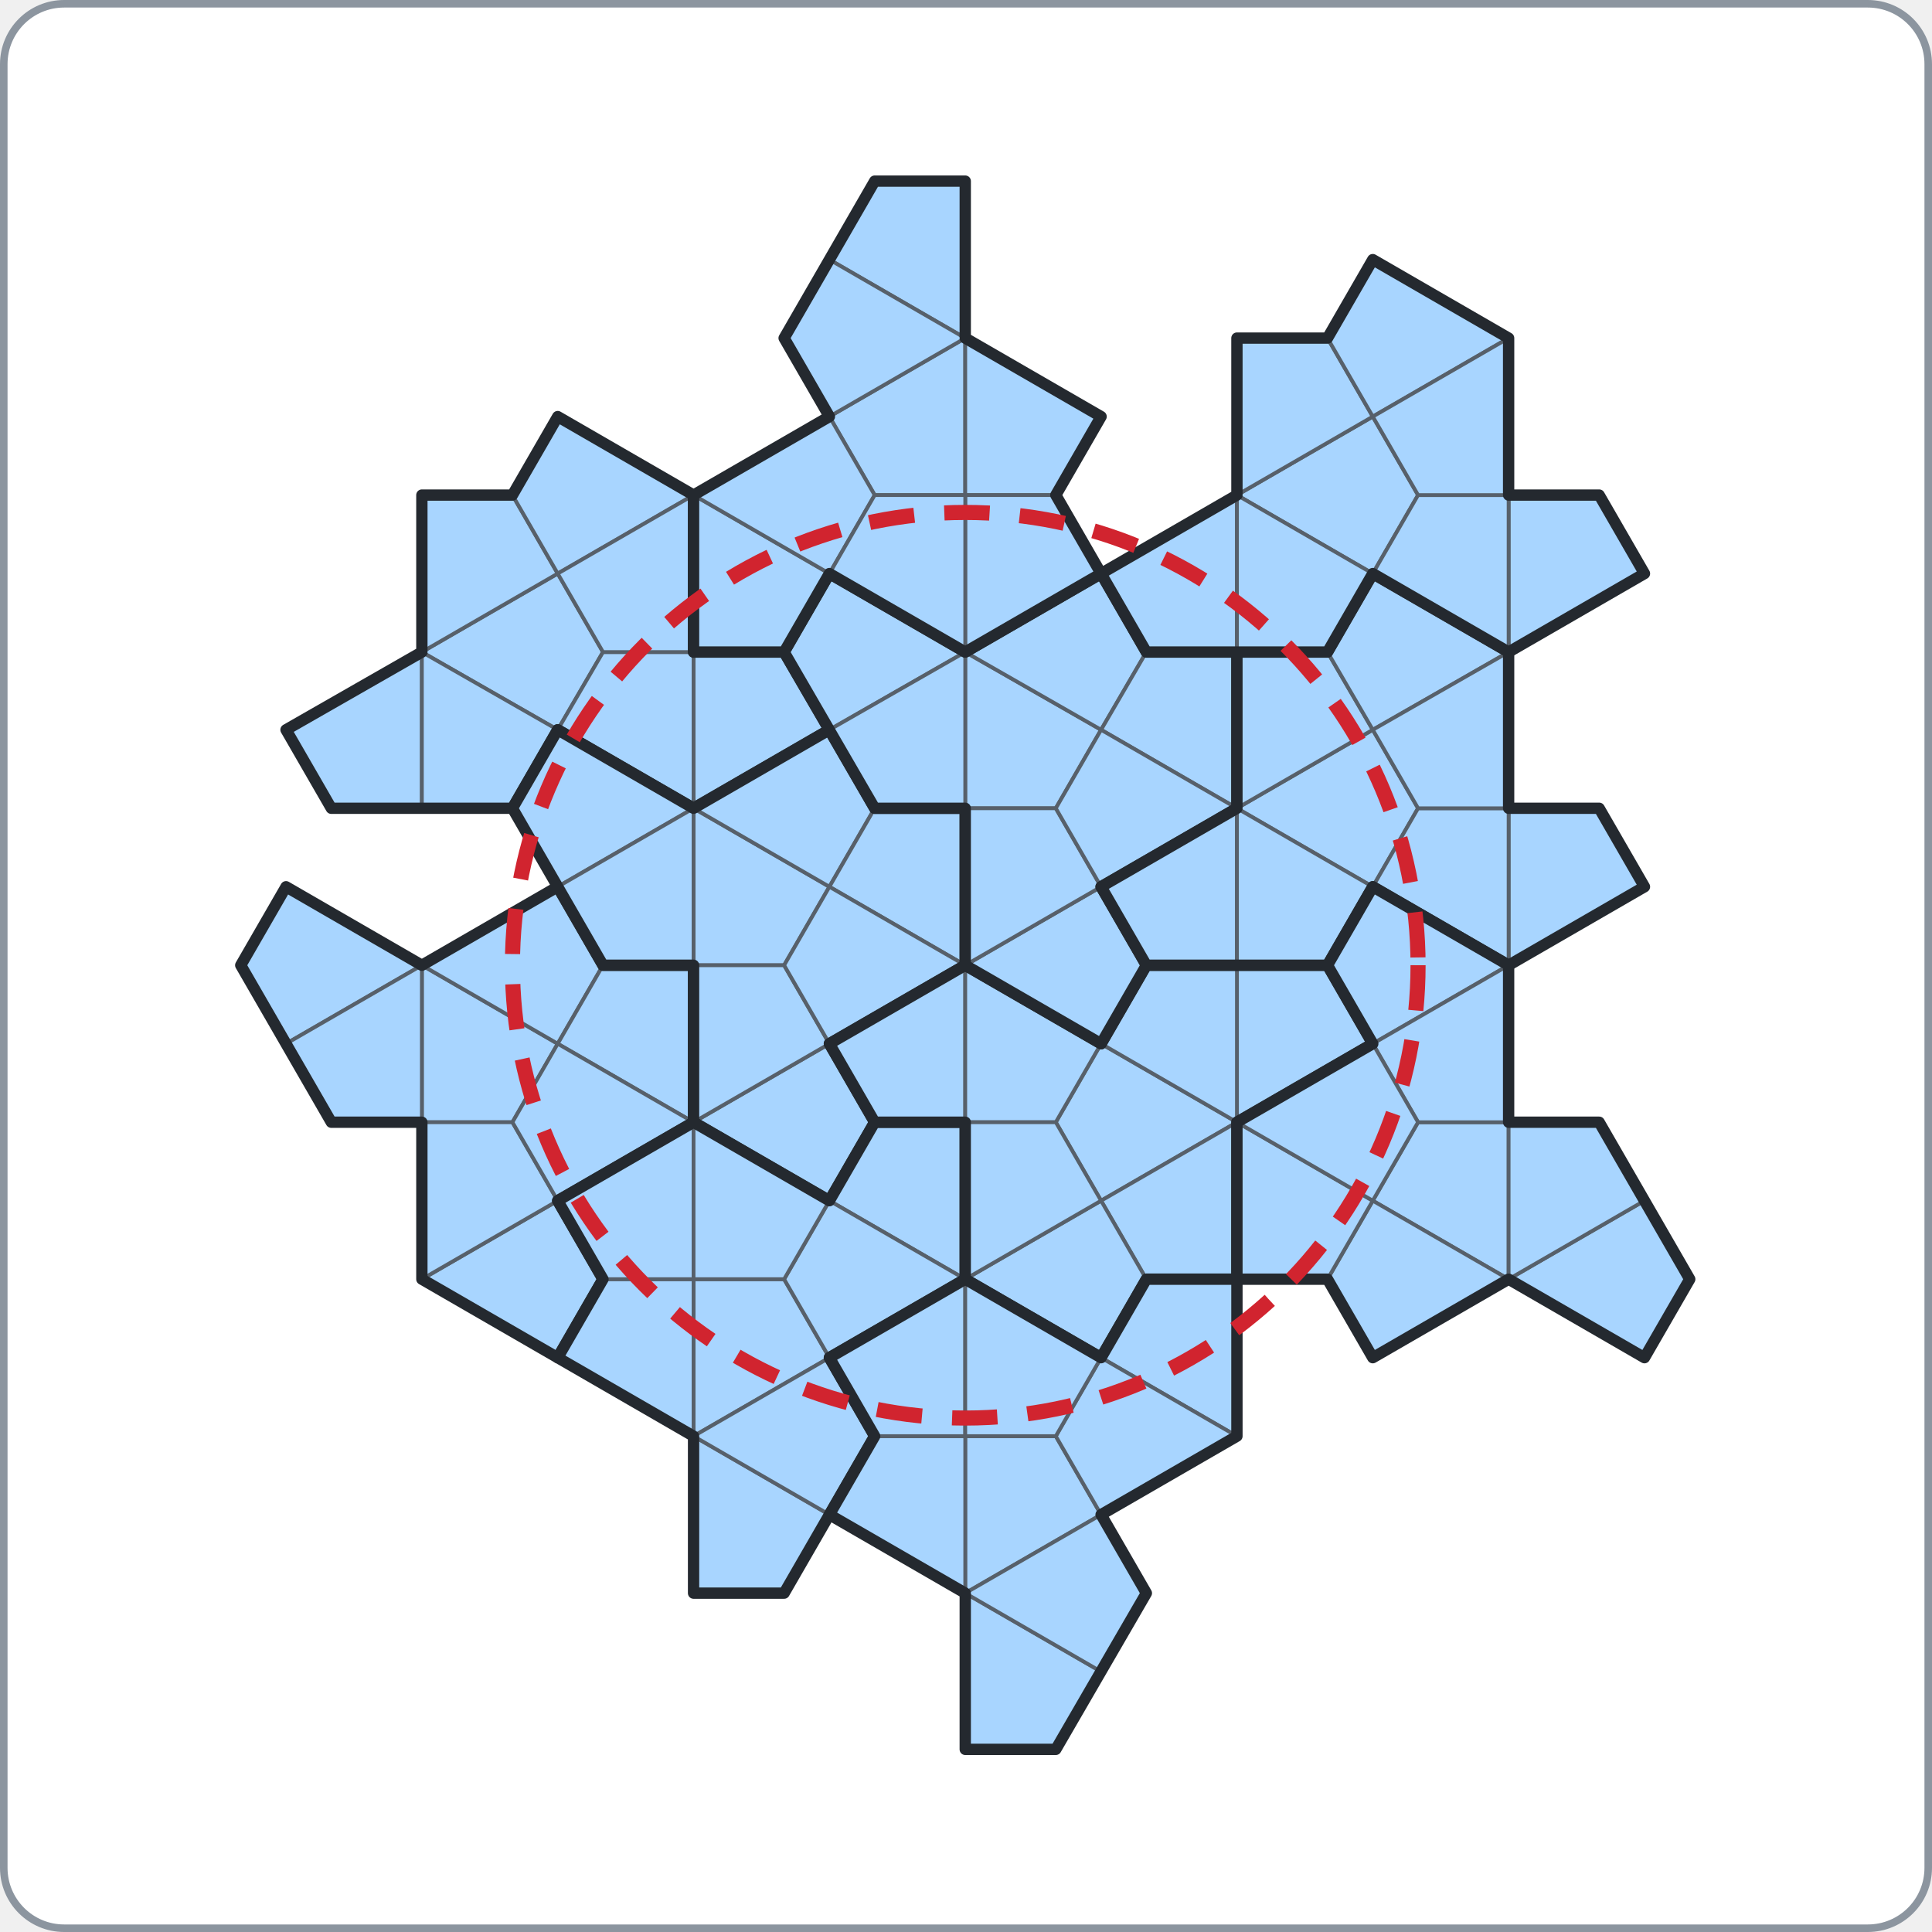
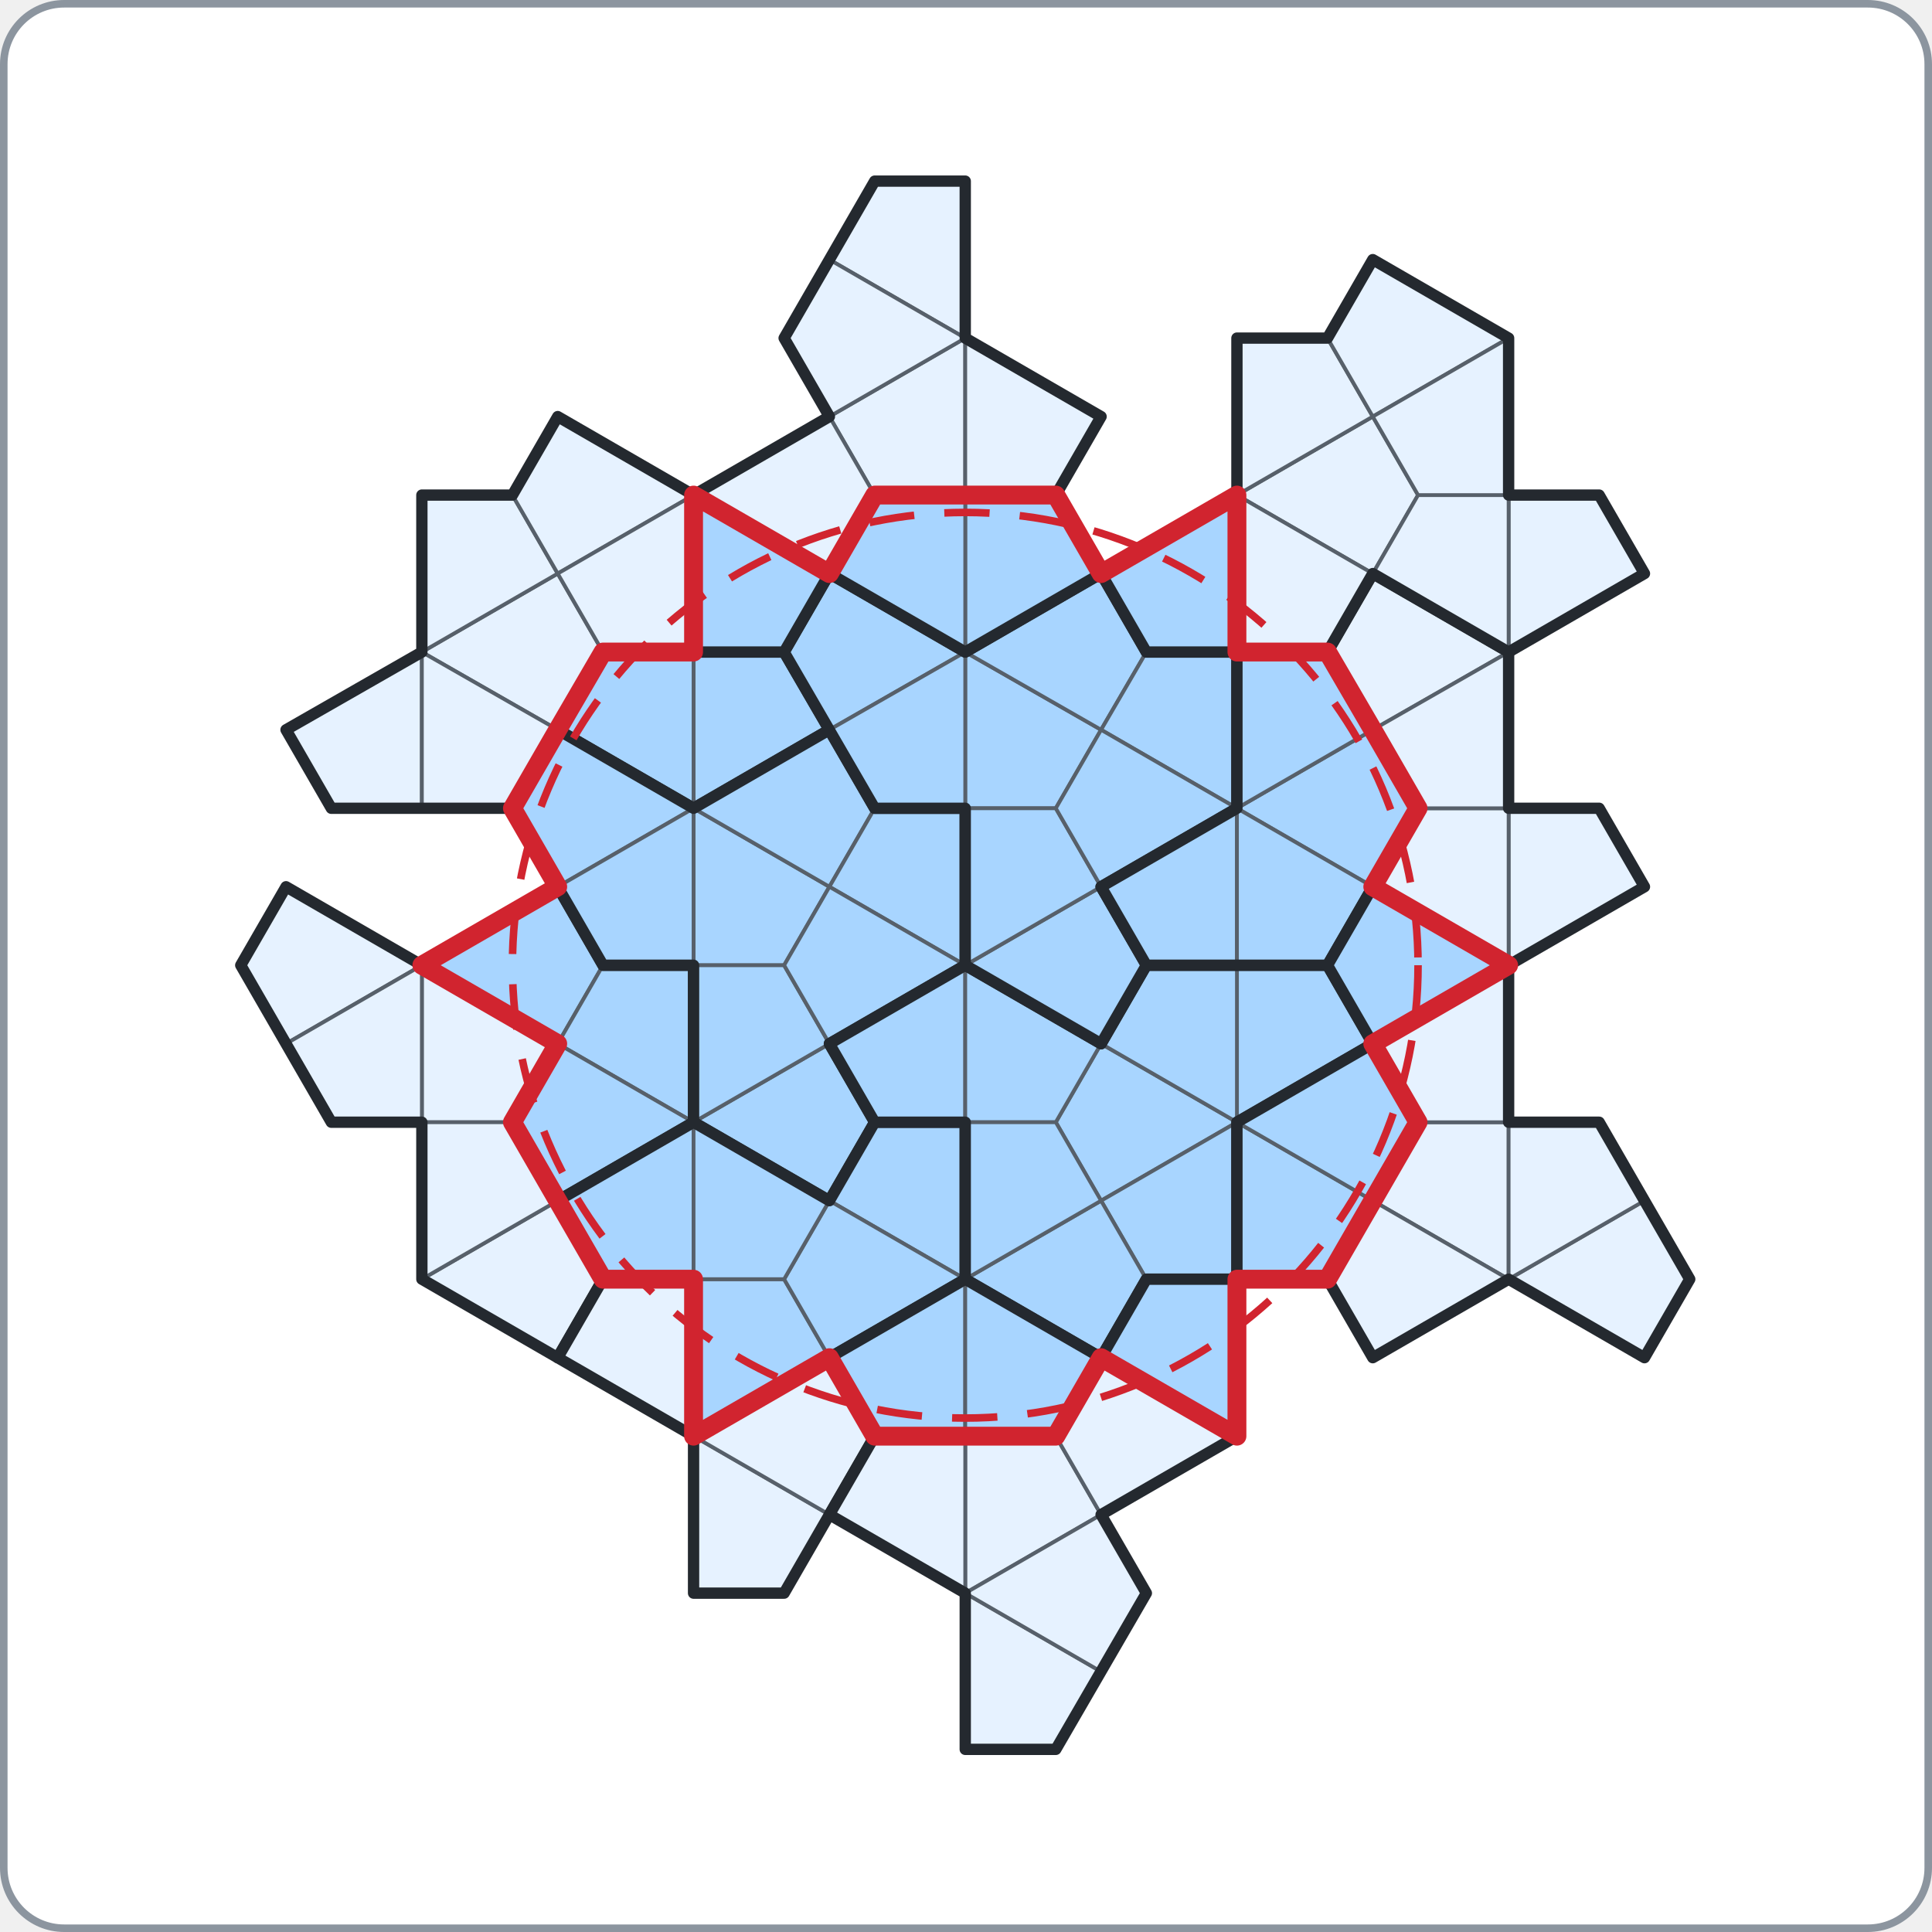
<svg xmlns="http://www.w3.org/2000/svg" viewBox="0 0 256 256" width="256" height="256" role="img" aria-label="11 hats covering a disk of radius 5, 0 of them reflected">
  <rect x="0.5" y="0.5" width="255" height="255" rx="8" fill="#ffffff" stroke="#8c959f" />
-   <polygon points="55.9,86.4 73.9,96.7 79.9,86.4 73.9,76.0" fill="#a8d5ff" stroke="#57606a" stroke-width="0.5" />
-   <polygon points="55.9,86.4 73.9,76.0 67.9,65.6 55.9,65.6" fill="#a8d5ff" stroke="#57606a" stroke-width="0.5" />
-   <polygon points="55.9,86.4 37.9,96.7 43.9,107.1 55.9,107.1" fill="#a8d5ff" stroke="#57606a" stroke-width="0.5" />
-   <polygon points="55.9,86.4 55.9,107.1 67.9,107.1 73.9,96.7" fill="#a8d5ff" stroke="#57606a" stroke-width="0.5" />
+   <polygon points="55.9,86.4 73.9,96.7 79.9,86.4 73.9,76.0" fill="#e6f2ff" stroke="#57606a" stroke-width="0.5" />
+   <polygon points="55.9,86.4 73.9,76.0 67.9,65.6 55.9,65.6" fill="#e6f2ff" stroke="#57606a" stroke-width="0.5" />
+   <polygon points="55.9,86.4 37.9,96.7 43.9,107.1 55.9,107.1" fill="#e6f2ff" stroke="#57606a" stroke-width="0.5" />
+   <polygon points="55.9,86.4 55.9,107.1 67.9,107.1 73.9,96.7" fill="#e6f2ff" stroke="#57606a" stroke-width="0.5" />
  <polygon points="91.9,107.1 109.9,96.7 103.9,86.4 91.9,86.4" fill="#a8d5ff" stroke="#57606a" stroke-width="0.5" />
  <polygon points="91.9,107.1 91.9,86.4 79.9,86.4 73.9,96.7" fill="#a8d5ff" stroke="#57606a" stroke-width="0.5" />
-   <polygon points="91.9,65.6 73.9,55.2 67.9,65.6 73.9,76.0" fill="#a8d5ff" stroke="#57606a" stroke-width="0.5" />
-   <polygon points="91.9,65.6 73.9,76.0 79.9,86.4 91.9,86.4" fill="#a8d5ff" stroke="#57606a" stroke-width="0.5" />
+   <polygon points="91.9,65.6 73.9,55.2 67.9,65.6 73.9,76.0" fill="#e6f2ff" stroke="#57606a" stroke-width="0.5" />
+   <polygon points="91.9,65.6 73.9,76.0 79.9,86.4 91.9,86.4" fill="#e6f2ff" stroke="#57606a" stroke-width="0.5" />
  <polygon points="55.9,86.4 37.9,96.7 43.9,107.1 67.9,107.1 73.9,96.7 91.9,107.1 109.9,96.7 103.9,86.4 91.9,86.4 91.9,65.6 73.9,55.2 67.9,65.6 55.9,65.6" fill="none" stroke="#24292f" stroke-width="1.5" stroke-linejoin="round" />
-   <polygon points="55.9,127.9 55.9,148.7 67.9,148.7 73.9,138.3" fill="#a8d5ff" stroke="#57606a" stroke-width="0.5" />
+   <polygon points="55.9,127.9 55.9,148.7 67.9,148.7 73.9,138.3" fill="#e6f2ff" stroke="#57606a" stroke-width="0.5" />
  <polygon points="55.9,127.9 73.9,138.3 79.9,127.9 73.9,117.5" fill="#a8d5ff" stroke="#57606a" stroke-width="0.5" />
-   <polygon points="55.9,127.9 37.9,117.5 31.9,127.9 37.9,138.3" fill="#a8d5ff" stroke="#57606a" stroke-width="0.5" />
-   <polygon points="55.9,127.9 37.9,138.3 43.9,148.7 55.9,148.7" fill="#a8d5ff" stroke="#57606a" stroke-width="0.5" />
-   <polygon points="55.9,169.5 73.9,179.9 79.9,169.5 73.9,159.1" fill="#a8d5ff" stroke="#57606a" stroke-width="0.5" />
-   <polygon points="55.9,169.5 73.9,159.1 67.9,148.7 55.9,148.7" fill="#a8d5ff" stroke="#57606a" stroke-width="0.5" />
+   <polygon points="55.9,127.9 37.9,117.5 31.9,127.9 37.9,138.3" fill="#e6f2ff" stroke="#57606a" stroke-width="0.5" />
+   <polygon points="55.9,127.9 37.9,138.3 43.9,148.7 55.9,148.7" fill="#e6f2ff" stroke="#57606a" stroke-width="0.5" />
+   <polygon points="55.9,169.5 73.9,179.9 79.9,169.5 73.9,159.1" fill="#e6f2ff" stroke="#57606a" stroke-width="0.5" />
+   <polygon points="55.9,169.5 73.9,159.1 67.9,148.7 55.9,148.7" fill="#e6f2ff" stroke="#57606a" stroke-width="0.5" />
  <polygon points="91.9,148.7 91.9,127.9 79.9,127.9 73.9,138.3" fill="#a8d5ff" stroke="#57606a" stroke-width="0.5" />
  <polygon points="91.9,148.7 73.9,138.3 67.9,148.7 73.9,159.1" fill="#a8d5ff" stroke="#57606a" stroke-width="0.5" />
  <polygon points="55.9,127.9 37.9,117.5 31.9,127.9 43.9,148.7 55.9,148.7 55.9,169.5 73.9,179.9 79.9,169.5 73.9,159.1 91.9,148.7 91.9,127.9 79.9,127.9 73.9,117.5" fill="none" stroke="#24292f" stroke-width="1.5" stroke-linejoin="round" />
  <polygon points="91.9,107.1 91.9,127.9 103.9,127.9 109.9,117.5" fill="#a8d5ff" stroke="#57606a" stroke-width="0.5" />
  <polygon points="91.9,107.1 109.9,117.5 115.9,107.1 109.9,96.7" fill="#a8d5ff" stroke="#57606a" stroke-width="0.5" />
  <polygon points="91.9,107.1 73.9,96.7 67.9,107.1 73.9,117.5" fill="#a8d5ff" stroke="#57606a" stroke-width="0.5" />
  <polygon points="91.9,107.1 73.9,117.5 79.9,127.9 91.9,127.9" fill="#a8d5ff" stroke="#57606a" stroke-width="0.5" />
  <polygon points="91.9,148.7 109.9,159.1 115.9,148.7 109.9,138.3" fill="#a8d5ff" stroke="#57606a" stroke-width="0.5" />
  <polygon points="91.9,148.7 109.9,138.3 103.9,127.9 91.9,127.9" fill="#a8d5ff" stroke="#57606a" stroke-width="0.5" />
  <polygon points="127.9,127.9 127.9,107.1 115.9,107.1 109.9,117.5" fill="#a8d5ff" stroke="#57606a" stroke-width="0.5" />
  <polygon points="127.9,127.9 109.9,117.5 103.9,127.9 109.9,138.3" fill="#a8d5ff" stroke="#57606a" stroke-width="0.5" />
  <polygon points="91.9,107.1 73.9,96.7 67.9,107.1 79.9,127.9 91.9,127.9 91.9,148.7 109.9,159.1 115.9,148.7 109.9,138.3 127.9,127.9 127.9,107.1 115.9,107.1 109.9,96.7" fill="none" stroke="#24292f" stroke-width="1.5" stroke-linejoin="round" />
  <polygon points="91.9,190.3 109.9,179.9 103.9,169.5 91.9,169.5" fill="#a8d5ff" stroke="#57606a" stroke-width="0.5" />
-   <polygon points="91.9,190.3 91.9,169.5 79.9,169.5 73.9,179.9" fill="#a8d5ff" stroke="#57606a" stroke-width="0.5" />
-   <polygon points="91.9,190.3 91.9,211.1 103.9,211.1 109.9,200.7" fill="#a8d5ff" stroke="#57606a" stroke-width="0.5" />
-   <polygon points="91.9,190.3 109.9,200.7 115.9,190.3 109.9,179.9" fill="#a8d5ff" stroke="#57606a" stroke-width="0.5" />
+   <polygon points="91.9,190.3 91.9,169.5 79.9,169.5 73.9,179.9" fill="#e6f2ff" stroke="#57606a" stroke-width="0.5" />
+   <polygon points="91.9,190.3 91.9,211.1 103.9,211.1 109.9,200.7" fill="#e6f2ff" stroke="#57606a" stroke-width="0.5" />
+   <polygon points="91.9,190.3 109.9,200.7 115.9,190.3 109.9,179.9" fill="#e6f2ff" stroke="#57606a" stroke-width="0.5" />
  <polygon points="127.9,169.5 127.9,148.7 115.9,148.7 109.9,159.1" fill="#a8d5ff" stroke="#57606a" stroke-width="0.5" />
  <polygon points="127.9,169.5 109.9,159.1 103.9,169.5 109.9,179.9" fill="#a8d5ff" stroke="#57606a" stroke-width="0.5" />
  <polygon points="91.9,148.7 73.9,159.1 79.9,169.5 91.9,169.5" fill="#a8d5ff" stroke="#57606a" stroke-width="0.5" />
  <polygon points="91.9,148.7 91.9,169.5 103.9,169.5 109.9,159.1" fill="#a8d5ff" stroke="#57606a" stroke-width="0.5" />
  <polygon points="91.9,190.3 91.9,211.1 103.9,211.1 115.9,190.3 109.9,179.9 127.9,169.5 127.9,148.7 115.9,148.7 109.9,159.1 91.9,148.7 73.9,159.1 79.9,169.5 73.9,179.9" fill="none" stroke="#24292f" stroke-width="1.5" stroke-linejoin="round" />
  <polygon points="163.9,148.7 145.9,138.3 139.9,148.7 145.9,159.1" fill="#a8d5ff" stroke="#57606a" stroke-width="0.5" />
  <polygon points="163.9,148.7 145.9,159.1 151.9,169.5 163.9,169.5" fill="#a8d5ff" stroke="#57606a" stroke-width="0.5" />
  <polygon points="163.9,148.7 181.9,138.3 175.9,127.9 163.9,127.9" fill="#a8d5ff" stroke="#57606a" stroke-width="0.5" />
  <polygon points="163.9,148.7 163.9,127.9 151.9,127.9 145.9,138.3" fill="#a8d5ff" stroke="#57606a" stroke-width="0.5" />
  <polygon points="127.9,127.9 109.9,138.3 115.9,148.7 127.9,148.7" fill="#a8d5ff" stroke="#57606a" stroke-width="0.5" />
  <polygon points="127.9,127.9 127.9,148.7 139.9,148.7 145.9,138.3" fill="#a8d5ff" stroke="#57606a" stroke-width="0.5" />
  <polygon points="127.9,169.5 145.9,179.9 151.9,169.5 145.9,159.1" fill="#a8d5ff" stroke="#57606a" stroke-width="0.5" />
  <polygon points="127.9,169.5 145.9,159.1 139.9,148.7 127.9,148.7" fill="#a8d5ff" stroke="#57606a" stroke-width="0.5" />
  <polygon points="163.9,148.7 181.9,138.3 175.9,127.9 151.9,127.9 145.9,138.3 127.9,127.9 109.9,138.3 115.9,148.7 127.9,148.7 127.9,169.5 145.9,179.9 151.9,169.5 163.9,169.5" fill="none" stroke="#24292f" stroke-width="1.5" stroke-linejoin="round" />
-   <polygon points="127.9,211.1 145.9,200.7 139.9,190.3 127.9,190.3" fill="#a8d5ff" stroke="#57606a" stroke-width="0.5" />
-   <polygon points="127.9,211.1 127.9,190.3 115.9,190.3 109.9,200.7" fill="#a8d5ff" stroke="#57606a" stroke-width="0.5" />
-   <polygon points="127.9,211.1 127.9,231.8 139.9,231.8 145.9,221.5" fill="#a8d5ff" stroke="#57606a" stroke-width="0.5" />
-   <polygon points="127.9,211.1 145.9,221.5 151.9,211.1 145.9,200.7" fill="#a8d5ff" stroke="#57606a" stroke-width="0.5" />
+   <polygon points="127.9,211.1 145.9,200.7 139.9,190.3 127.9,190.3" fill="#e6f2ff" stroke="#57606a" stroke-width="0.5" />
+   <polygon points="127.9,211.1 127.9,190.3 115.9,190.3 109.9,200.7" fill="#e6f2ff" stroke="#57606a" stroke-width="0.5" />
+   <polygon points="127.9,211.1 127.9,231.8 139.9,231.8 145.9,221.5" fill="#e6f2ff" stroke="#57606a" stroke-width="0.5" />
+   <polygon points="127.9,211.1 145.9,221.5 151.9,211.1 145.9,200.7" fill="#e6f2ff" stroke="#57606a" stroke-width="0.5" />
  <polygon points="163.9,190.3 163.9,169.5 151.9,169.5 145.9,179.9" fill="#a8d5ff" stroke="#57606a" stroke-width="0.5" />
-   <polygon points="163.9,190.3 145.9,179.9 139.9,190.3 145.9,200.7" fill="#a8d5ff" stroke="#57606a" stroke-width="0.5" />
+   <polygon points="163.9,190.3 145.9,179.9 139.9,190.3 145.9,200.7" fill="#e6f2ff" stroke="#57606a" stroke-width="0.5" />
  <polygon points="127.9,169.5 109.9,179.9 115.9,190.3 127.9,190.3" fill="#a8d5ff" stroke="#57606a" stroke-width="0.5" />
  <polygon points="127.9,169.5 127.9,190.3 139.9,190.3 145.9,179.9" fill="#a8d5ff" stroke="#57606a" stroke-width="0.5" />
  <polygon points="127.9,211.1 127.9,231.8 139.9,231.8 151.9,211.1 145.9,200.7 163.9,190.3 163.9,169.5 151.9,169.5 145.9,179.9 127.9,169.5 109.9,179.9 115.9,190.3 109.9,200.7" fill="none" stroke="#24292f" stroke-width="1.5" stroke-linejoin="round" />
  <polygon points="127.9,86.4 127.9,107.1 139.9,107.1 145.9,96.7" fill="#a8d5ff" stroke="#57606a" stroke-width="0.5" />
  <polygon points="127.9,86.4 145.9,96.7 151.9,86.4 145.9,76.0" fill="#a8d5ff" stroke="#57606a" stroke-width="0.5" />
  <polygon points="127.9,86.4 109.9,76.0 103.9,86.4 109.9,96.7" fill="#a8d5ff" stroke="#57606a" stroke-width="0.5" />
  <polygon points="127.9,86.4 109.9,96.7 115.9,107.1 127.9,107.1" fill="#a8d5ff" stroke="#57606a" stroke-width="0.5" />
  <polygon points="127.9,127.9 145.9,138.3 151.9,127.9 145.9,117.5" fill="#a8d5ff" stroke="#57606a" stroke-width="0.5" />
  <polygon points="127.9,127.9 145.9,117.5 139.9,107.1 127.9,107.1" fill="#a8d5ff" stroke="#57606a" stroke-width="0.5" />
  <polygon points="163.9,107.1 163.9,86.4 151.9,86.4 145.9,96.7" fill="#a8d5ff" stroke="#57606a" stroke-width="0.5" />
  <polygon points="163.9,107.1 145.9,96.7 139.9,107.1 145.9,117.5" fill="#a8d5ff" stroke="#57606a" stroke-width="0.5" />
  <polygon points="127.9,86.4 109.9,76.0 103.9,86.4 115.9,107.1 127.9,107.1 127.9,127.9 145.9,138.3 151.9,127.9 145.9,117.5 163.9,107.1 163.9,86.4 151.9,86.4 145.9,76.0" fill="none" stroke="#24292f" stroke-width="1.5" stroke-linejoin="round" />
-   <polygon points="127.9,44.8 109.9,55.2 115.9,65.6 127.9,65.6" fill="#a8d5ff" stroke="#57606a" stroke-width="0.5" />
-   <polygon points="127.9,44.8 127.9,65.6 139.9,65.6 145.9,55.2" fill="#a8d5ff" stroke="#57606a" stroke-width="0.5" />
-   <polygon points="127.9,44.8 127.9,24.0 115.9,24.0 109.9,34.4" fill="#a8d5ff" stroke="#57606a" stroke-width="0.5" />
-   <polygon points="127.9,44.8 109.9,34.4 103.9,44.8 109.9,55.2" fill="#a8d5ff" stroke="#57606a" stroke-width="0.5" />
+   <polygon points="127.9,44.8 109.9,55.2 115.9,65.6 127.9,65.6" fill="#e6f2ff" stroke="#57606a" stroke-width="0.5" />
+   <polygon points="127.9,44.8 127.9,65.6 139.9,65.6 145.9,55.2" fill="#e6f2ff" stroke="#57606a" stroke-width="0.5" />
+   <polygon points="127.9,44.8 127.9,24.0 115.9,24.0 109.9,34.4" fill="#e6f2ff" stroke="#57606a" stroke-width="0.5" />
+   <polygon points="127.9,44.8 109.9,34.4 103.9,44.8 109.9,55.2" fill="#e6f2ff" stroke="#57606a" stroke-width="0.5" />
  <polygon points="91.9,65.6 91.9,86.4 103.9,86.4 109.9,76.0" fill="#a8d5ff" stroke="#57606a" stroke-width="0.5" />
-   <polygon points="91.9,65.6 109.9,76.0 115.9,65.6 109.9,55.2" fill="#a8d5ff" stroke="#57606a" stroke-width="0.5" />
+   <polygon points="91.9,65.6 109.9,76.0 115.9,65.6 109.9,55.2" fill="#e6f2ff" stroke="#57606a" stroke-width="0.5" />
  <polygon points="127.9,86.4 145.9,76.0 139.9,65.6 127.9,65.6" fill="#a8d5ff" stroke="#57606a" stroke-width="0.5" />
  <polygon points="127.9,86.4 127.9,65.6 115.9,65.6 109.9,76.0" fill="#a8d5ff" stroke="#57606a" stroke-width="0.5" />
  <polygon points="127.9,44.8 127.9,24.0 115.9,24.0 103.9,44.8 109.9,55.2 91.9,65.6 91.9,86.4 103.9,86.4 109.9,76.0 127.9,86.4 145.9,76.0 139.9,65.6 145.9,55.2" fill="none" stroke="#24292f" stroke-width="1.5" stroke-linejoin="round" />
  <polygon points="163.9,107.1 181.9,117.5 187.9,107.1 181.9,96.7" fill="#a8d5ff" stroke="#57606a" stroke-width="0.5" />
  <polygon points="163.9,107.1 181.9,96.7 175.9,86.4 163.9,86.4" fill="#a8d5ff" stroke="#57606a" stroke-width="0.5" />
  <polygon points="163.9,107.1 145.9,117.5 151.9,127.9 163.9,127.9" fill="#a8d5ff" stroke="#57606a" stroke-width="0.5" />
  <polygon points="163.9,107.1 163.9,127.9 175.9,127.9 181.9,117.5" fill="#a8d5ff" stroke="#57606a" stroke-width="0.5" />
-   <polygon points="199.9,127.9 217.9,117.5 211.9,107.1 199.9,107.1" fill="#a8d5ff" stroke="#57606a" stroke-width="0.5" />
-   <polygon points="199.9,127.9 199.9,107.1 187.9,107.1 181.9,117.5" fill="#a8d5ff" stroke="#57606a" stroke-width="0.5" />
-   <polygon points="199.9,86.4 181.9,76.0 175.9,86.4 181.9,96.7" fill="#a8d5ff" stroke="#57606a" stroke-width="0.5" />
-   <polygon points="199.9,86.4 181.9,96.7 187.9,107.1 199.9,107.1" fill="#a8d5ff" stroke="#57606a" stroke-width="0.5" />
+   <polygon points="199.9,127.9 217.9,117.5 211.9,107.1 199.9,107.1" fill="#e6f2ff" stroke="#57606a" stroke-width="0.5" />
+   <polygon points="199.9,127.9 199.9,107.1 187.9,107.1 181.9,117.5" fill="#e6f2ff" stroke="#57606a" stroke-width="0.5" />
+   <polygon points="199.9,86.4 181.9,76.0 175.9,86.4 181.9,96.7" fill="#e6f2ff" stroke="#57606a" stroke-width="0.5" />
+   <polygon points="199.9,86.4 181.9,96.7 187.9,107.1 199.9,107.1" fill="#e6f2ff" stroke="#57606a" stroke-width="0.5" />
  <polygon points="163.9,107.1 145.9,117.5 151.9,127.9 175.9,127.9 181.9,117.5 199.9,127.9 217.9,117.5 211.9,107.1 199.9,107.1 199.9,86.4 181.9,76.0 175.9,86.4 163.9,86.4" fill="none" stroke="#24292f" stroke-width="1.5" stroke-linejoin="round" />
-   <polygon points="199.9,169.5 199.9,148.7 187.9,148.7 181.9,159.1" fill="#a8d5ff" stroke="#57606a" stroke-width="0.5" />
-   <polygon points="199.9,169.5 181.9,159.1 175.9,169.5 181.9,179.9" fill="#a8d5ff" stroke="#57606a" stroke-width="0.5" />
-   <polygon points="199.9,169.5 217.9,179.9 223.9,169.5 217.9,159.1" fill="#a8d5ff" stroke="#57606a" stroke-width="0.5" />
-   <polygon points="199.9,169.5 217.9,159.1 211.9,148.7 199.9,148.7" fill="#a8d5ff" stroke="#57606a" stroke-width="0.5" />
+   <polygon points="199.9,169.5 199.9,148.7 187.9,148.7 181.9,159.1" fill="#e6f2ff" stroke="#57606a" stroke-width="0.5" />
+   <polygon points="199.9,169.5 181.9,159.1 175.9,169.5 181.9,179.9" fill="#e6f2ff" stroke="#57606a" stroke-width="0.5" />
+   <polygon points="199.9,169.5 217.9,179.9 223.9,169.5 217.9,159.1" fill="#e6f2ff" stroke="#57606a" stroke-width="0.5" />
+   <polygon points="199.9,169.5 217.9,159.1 211.9,148.7 199.9,148.7" fill="#e6f2ff" stroke="#57606a" stroke-width="0.5" />
  <polygon points="199.9,127.9 181.9,117.5 175.9,127.9 181.9,138.3" fill="#a8d5ff" stroke="#57606a" stroke-width="0.5" />
-   <polygon points="199.9,127.9 181.9,138.3 187.9,148.7 199.9,148.7" fill="#a8d5ff" stroke="#57606a" stroke-width="0.5" />
+   <polygon points="199.9,127.9 181.9,138.3 187.9,148.7 199.9,148.7" fill="#e6f2ff" stroke="#57606a" stroke-width="0.5" />
  <polygon points="163.9,148.7 163.9,169.5 175.9,169.5 181.9,159.1" fill="#a8d5ff" stroke="#57606a" stroke-width="0.5" />
  <polygon points="163.9,148.7 181.9,159.1 187.9,148.7 181.9,138.3" fill="#a8d5ff" stroke="#57606a" stroke-width="0.5" />
  <polygon points="199.9,169.5 217.9,179.9 223.9,169.5 211.9,148.7 199.9,148.7 199.9,127.9 181.9,117.5 175.9,127.9 181.9,138.3 163.9,148.7 163.9,169.5 175.9,169.5 181.9,179.9" fill="none" stroke="#24292f" stroke-width="1.5" stroke-linejoin="round" />
-   <polygon points="163.9,65.6 181.9,76.0 187.9,65.6 181.9,55.2" fill="#a8d5ff" stroke="#57606a" stroke-width="0.5" />
-   <polygon points="163.9,65.6 181.9,55.2 175.9,44.8 163.9,44.8" fill="#a8d5ff" stroke="#57606a" stroke-width="0.5" />
+   <polygon points="163.9,65.6 181.9,76.0 187.9,65.6 181.9,55.2" fill="#e6f2ff" stroke="#57606a" stroke-width="0.5" />
+   <polygon points="163.9,65.6 181.9,55.2 175.9,44.8 163.9,44.8" fill="#e6f2ff" stroke="#57606a" stroke-width="0.5" />
  <polygon points="163.9,65.6 145.9,76.0 151.9,86.4 163.9,86.4" fill="#a8d5ff" stroke="#57606a" stroke-width="0.5" />
-   <polygon points="163.9,65.6 163.9,86.4 175.9,86.4 181.9,76.0" fill="#a8d5ff" stroke="#57606a" stroke-width="0.5" />
-   <polygon points="199.9,86.4 217.9,76.0 211.9,65.6 199.9,65.6" fill="#a8d5ff" stroke="#57606a" stroke-width="0.5" />
-   <polygon points="199.9,86.4 199.9,65.6 187.9,65.6 181.9,76.0" fill="#a8d5ff" stroke="#57606a" stroke-width="0.5" />
-   <polygon points="199.9,44.8 181.9,34.4 175.9,44.8 181.9,55.2" fill="#a8d5ff" stroke="#57606a" stroke-width="0.5" />
-   <polygon points="199.9,44.8 181.9,55.2 187.9,65.6 199.9,65.6" fill="#a8d5ff" stroke="#57606a" stroke-width="0.5" />
+   <polygon points="163.9,65.6 163.9,86.4 175.9,86.4 181.9,76.0" fill="#e6f2ff" stroke="#57606a" stroke-width="0.5" />
+   <polygon points="199.9,86.4 217.9,76.0 211.9,65.6 199.9,65.6" fill="#e6f2ff" stroke="#57606a" stroke-width="0.5" />
+   <polygon points="199.9,86.4 199.9,65.6 187.9,65.6 181.9,76.0" fill="#e6f2ff" stroke="#57606a" stroke-width="0.5" />
+   <polygon points="199.9,44.8 181.9,34.4 175.9,44.8 181.9,55.2" fill="#e6f2ff" stroke="#57606a" stroke-width="0.5" />
+   <polygon points="199.9,44.8 181.9,55.2 187.9,65.6 199.9,65.6" fill="#e6f2ff" stroke="#57606a" stroke-width="0.5" />
  <polygon points="163.9,65.6 145.9,76.0 151.9,86.4 175.9,86.4 181.9,76.0 199.9,86.4 217.9,76.0 211.9,65.6 199.9,65.6 199.9,44.8 181.9,34.4 175.9,44.8 163.9,44.8" fill="none" stroke="#24292f" stroke-width="1.5" stroke-linejoin="round" />
-   <circle cx="127.9" cy="127.9" r="60.0" fill="none" stroke="#d1242f" stroke-width="2" stroke-dasharray="6 4" />
+   <path d="M79.9,86.4 91.9,86.4 M73.9,96.7 79.9,86.4 M55.9,127.9 73.9,138.3 M55.9,127.9 73.9,117.5 M67.9,148.7 73.9,138.3 M67.9,148.7 73.9,159.1 M67.9,107.1 73.9,96.7 M67.9,107.1 73.9,117.5 M91.9,190.3 109.9,179.9 M91.9,169.5 91.9,190.3 M73.9,159.1 79.9,169.5 M79.9,169.5 91.9,169.5 M163.9,169.5 163.9,190.3 M145.9,179.9 163.9,190.3 M109.9,179.9 115.9,190.3 M115.9,190.3 127.9,190.3 M127.9,190.3 139.9,190.3 M139.9,190.3 145.9,179.9 M91.9,65.6 91.9,86.4 M91.9,65.6 109.9,76.0 M139.9,65.6 145.9,76.0 M127.9,65.6 139.9,65.6 M115.9,65.6 127.9,65.6 M109.9,76.0 115.9,65.6 M181.9,117.5 187.9,107.1 M181.9,96.7 187.9,107.1 M175.9,86.4 181.9,96.7 M163.9,86.4 175.9,86.4 M181.9,117.5 199.9,127.9 M181.9,138.3 199.9,127.9 M163.9,169.5 175.9,169.5 M175.9,169.5 181.9,159.1 M181.9,159.1 187.9,148.7 M181.9,138.3 187.9,148.7 M145.9,76.0 163.9,65.6 M163.9,65.6 163.9,86.4" fill="none" stroke="#d1242f" stroke-width="2.5" stroke-linecap="round" />
+   <circle cx="127.9" cy="127.9" r="60.0" fill="none" stroke="#d1242f" stroke-width="1" stroke-dasharray="6 4" />
</svg>
